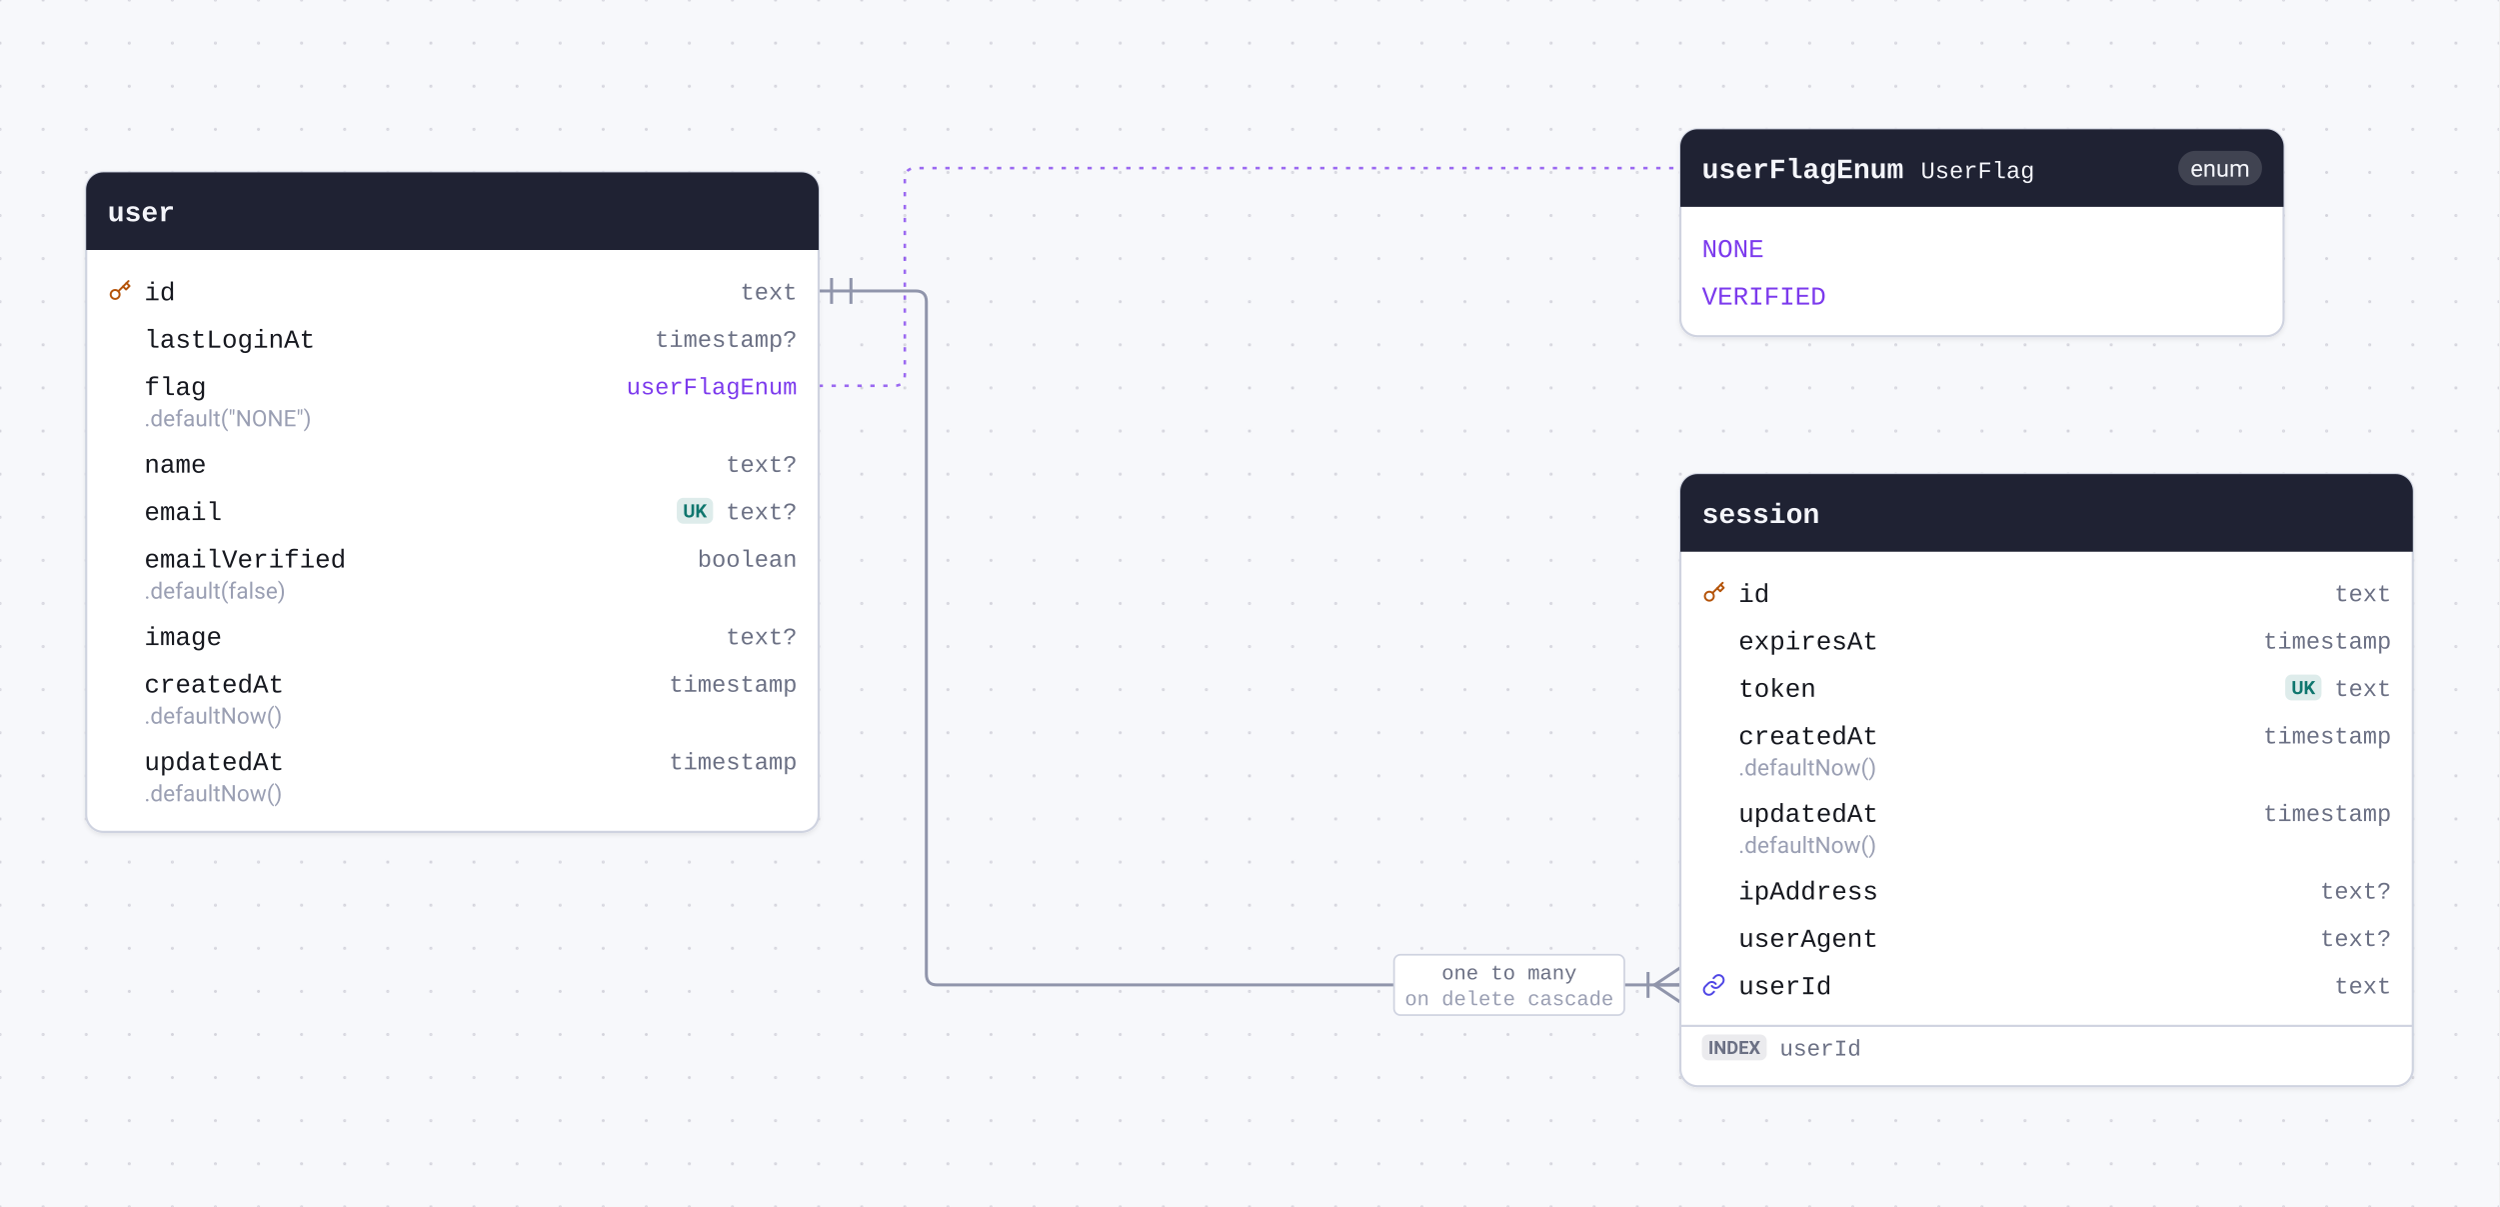
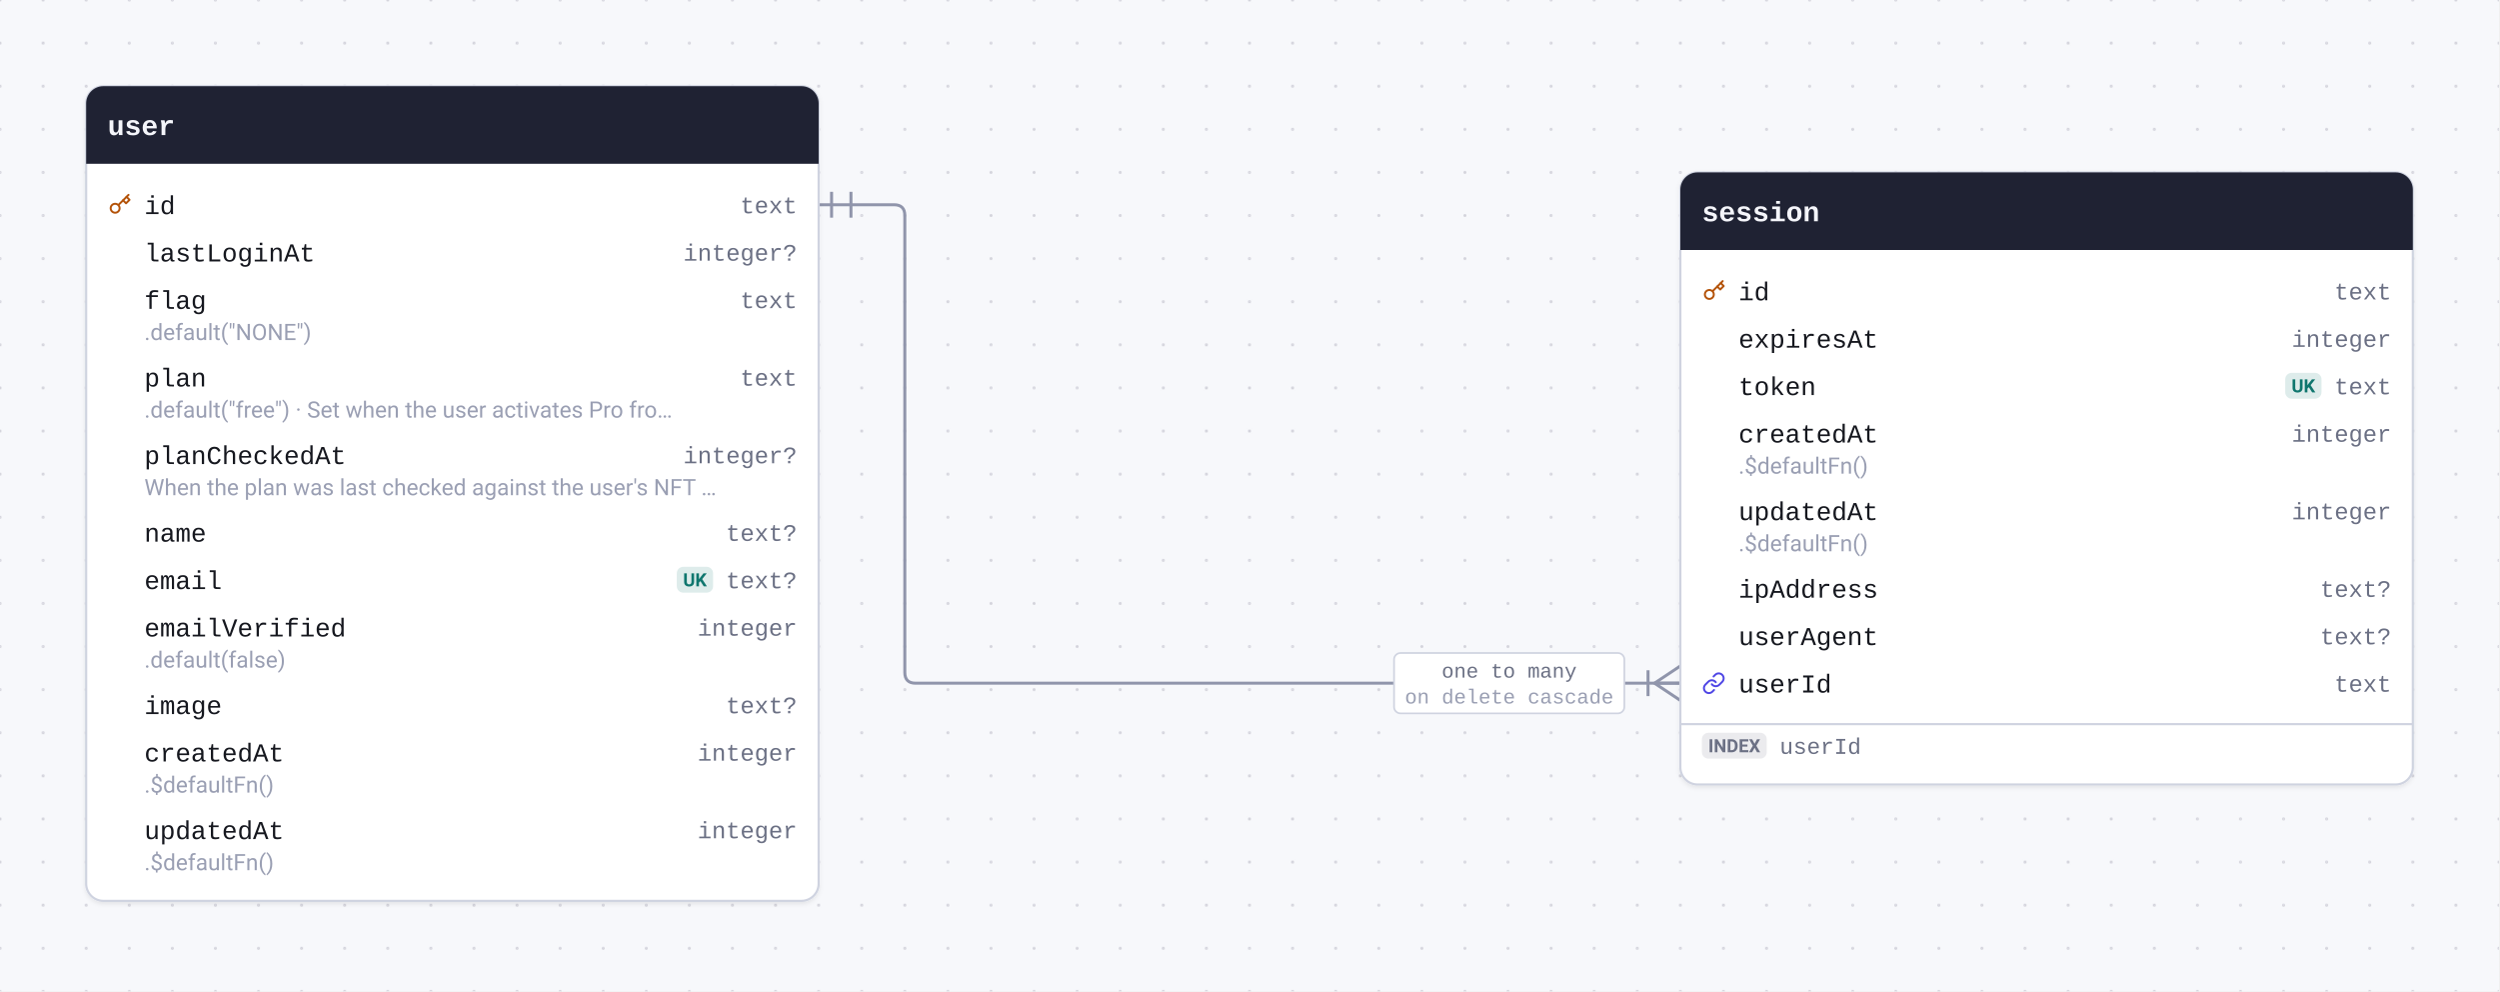
- <svg xmlns="http://www.w3.org/2000/svg" width="1160" height="560" viewBox="0 -20 1160 560">
+ <svg xmlns="http://www.w3.org/2000/svg" width="1160" height="460" viewBox="0 0 1160 460">
  <defs>
    <pattern id="dots" x="-0.7" y="-0.7" width="20" height="20" patternUnits="userSpaceOnUse">
      <circle cx="0.7" cy="0.7" r="0.7" fill="#d4d4dc" />
    </pattern>
    <filter id="node-shadow" x="-5%" y="-5%" width="110%" height="115%">
      <feDropShadow dx="0" dy="1" stdDeviation="1" flood-color="#000000" flood-opacity="0.08" />
    </filter>
  </defs>
-   <rect x="0" y="-20" width="1160" height="560" fill="#f7f8fb" />
-   <rect x="0" y="-20" width="1160" height="560" fill="url(#dots)" />
-   <g class="enum-edge">
-     <path d="M380 159L400 159L 415,159Q 420,159 420,154L 420,63Q 420,58 425,58L760 58L780 58" fill="none" stroke="#7c3aed" stroke-width="1.2" stroke-dasharray="2 4" opacity="0.75" />
-   </g>
+   <rect x="0" y="0" width="1160" height="460" fill="#f7f8fb" />
+   <rect x="0" y="0" width="1160" height="460" fill="url(#dots)" />
  <g class="relation-edge">
-     <path d="M380 115L400 115L 425,115Q 430,115 430,120L 430,432Q 430,437 435,437L760 437L780 437" fill="none" stroke="#9095ab" stroke-width="1.4" />
-     <g transform="translate(380 115) scale(-1 1)" fill="none" stroke="#9095ab" stroke-width="1.4">
+     <path d="M380 95L400 95L 415,95Q 420,95 420,100L 420,312Q 420,317 425,317L760 317L780 317" fill="none" stroke="#9095ab" stroke-width="1.4" />
+     <g transform="translate(380 95) scale(-1 1)" fill="none" stroke="#9095ab" stroke-width="1.4">
      <path d="M-6 -6 L-6 6" />
      <path d="M-15 -6 L-15 6" />
    </g>
-     <g transform="translate(780 437)" fill="none" stroke="#9095ab" stroke-width="1.4">
+     <g transform="translate(780 317)" fill="none" stroke="#9095ab" stroke-width="1.4">
      <path d="M0 -8 L-12 0 L0 8 M-12 0 L0 0" />
      <path d="M-15 -6 L-15 6" />
    </g>
  </g>
  <g class="model-node">
    <clipPath id="node-clip-0">
-       <rect x="40" y="60" width="340" height="306" rx="8" />
+       <rect x="40" y="40" width="340" height="378" rx="8" />
    </clipPath>
-     <rect x="40" y="60" width="340" height="306" rx="8" fill="#ffffff" stroke="#cfd3e0" filter="url(#node-shadow)" />
-     <rect x="40" y="60" width="340" height="36" fill="#1f2233" clip-path="url(#node-clip-0)" />
-     <text x="50" y="82.68" font-family="ui-monospace, SF Mono, Menlo, Consolas, Liberation Mono, DejaVu Sans Mono, monospace" font-size="13" font-weight="700" fill="#f4f5fa">user</text>
-     <g transform="translate(50 109.5) scale(0.46)" fill="none" stroke="#b45309" stroke-width="2" stroke-linecap="round" stroke-linejoin="round">
+     <rect x="40" y="40" width="340" height="378" rx="8" fill="#ffffff" stroke="#cfd3e0" filter="url(#node-shadow)" />
+     <rect x="40" y="40" width="340" height="36" fill="#1f2233" clip-path="url(#node-clip-0)" />
+     <text x="50" y="62.68" font-family="ui-monospace, SF Mono, Menlo, Consolas, Liberation Mono, DejaVu Sans Mono, monospace" font-size="13" font-weight="700" fill="#f4f5fa">user</text>
+     <g transform="translate(50 89.5) scale(0.46)" fill="none" stroke="#b45309" stroke-width="2" stroke-linecap="round" stroke-linejoin="round">
      <circle cx="7.5" cy="15.5" r="4.5" />
      <path d="m21 2-9.6 9.6" />
      <path d="m15.5 7.5 3 3L22 7l-3-3" />
    </g>
-     <text x="67" y="119.32" font-family="ui-monospace, SF Mono, Menlo, Consolas, Liberation Mono, DejaVu Sans Mono, monospace" font-size="12" fill="#16181f">id</text>
-     <text x="370" y="118.96" font-family="ui-monospace, SF Mono, Menlo, Consolas, Liberation Mono, DejaVu Sans Mono, monospace" font-size="11" text-anchor="end" fill="#6b7084">text</text>
-     <text x="67" y="141.32" font-family="ui-monospace, SF Mono, Menlo, Consolas, Liberation Mono, DejaVu Sans Mono, monospace" font-size="12" fill="#16181f">lastLoginAt</text>
-     <text x="370" y="140.96" font-family="ui-monospace, SF Mono, Menlo, Consolas, Liberation Mono, DejaVu Sans Mono, monospace" font-size="11" text-anchor="end" fill="#6b7084">timestamp?</text>
-     <text x="67" y="163.32" font-family="ui-monospace, SF Mono, Menlo, Consolas, Liberation Mono, DejaVu Sans Mono, monospace" font-size="12" fill="#16181f">flag</text>
-     <text x="370" y="162.96" font-family="ui-monospace, SF Mono, Menlo, Consolas, Liberation Mono, DejaVu Sans Mono, monospace" font-size="11" text-anchor="end" fill="#7c3aed">userFlagEnum</text>
-     <text x="67" y="177.78" font-family="ui-sans-serif, -apple-system, Segoe UI, Roboto, Helvetica Neue, Arial, DejaVu Sans, sans-serif" font-size="10.5" fill="#9a9fb3">.default("NONE")</text>
-     <text x="67" y="199.32" font-family="ui-monospace, SF Mono, Menlo, Consolas, Liberation Mono, DejaVu Sans Mono, monospace" font-size="12" fill="#16181f">name</text>
-     <text x="370" y="198.96" font-family="ui-monospace, SF Mono, Menlo, Consolas, Liberation Mono, DejaVu Sans Mono, monospace" font-size="11" text-anchor="end" fill="#6b7084">text?</text>
-     <rect x="314.16" y="211" width="16.84" height="12" rx="3" fill="#0f766e" fill-opacity="0.14" />
-     <text x="322.58" y="220.06" font-family="ui-sans-serif, -apple-system, Segoe UI, Roboto, Helvetica Neue, Arial, DejaVu Sans, sans-serif" font-size="8.5" font-weight="600" text-anchor="middle" fill="#0f766e">UK</text>
-     <text x="67" y="221.32" font-family="ui-monospace, SF Mono, Menlo, Consolas, Liberation Mono, DejaVu Sans Mono, monospace" font-size="12" fill="#16181f">email</text>
-     <text x="370" y="220.96" font-family="ui-monospace, SF Mono, Menlo, Consolas, Liberation Mono, DejaVu Sans Mono, monospace" font-size="11" text-anchor="end" fill="#6b7084">text?</text>
-     <text x="67" y="243.32" font-family="ui-monospace, SF Mono, Menlo, Consolas, Liberation Mono, DejaVu Sans Mono, monospace" font-size="12" fill="#16181f">emailVerified</text>
-     <text x="370" y="242.96" font-family="ui-monospace, SF Mono, Menlo, Consolas, Liberation Mono, DejaVu Sans Mono, monospace" font-size="11" text-anchor="end" fill="#6b7084">boolean</text>
-     <text x="67" y="257.78" font-family="ui-sans-serif, -apple-system, Segoe UI, Roboto, Helvetica Neue, Arial, DejaVu Sans, sans-serif" font-size="10.5" fill="#9a9fb3">.default(false)</text>
-     <text x="67" y="279.32" font-family="ui-monospace, SF Mono, Menlo, Consolas, Liberation Mono, DejaVu Sans Mono, monospace" font-size="12" fill="#16181f">image</text>
-     <text x="370" y="278.96" font-family="ui-monospace, SF Mono, Menlo, Consolas, Liberation Mono, DejaVu Sans Mono, monospace" font-size="11" text-anchor="end" fill="#6b7084">text?</text>
-     <text x="67" y="301.32" font-family="ui-monospace, SF Mono, Menlo, Consolas, Liberation Mono, DejaVu Sans Mono, monospace" font-size="12" fill="#16181f">createdAt</text>
-     <text x="370" y="300.96" font-family="ui-monospace, SF Mono, Menlo, Consolas, Liberation Mono, DejaVu Sans Mono, monospace" font-size="11" text-anchor="end" fill="#6b7084">timestamp</text>
-     <text x="67" y="315.78" font-family="ui-sans-serif, -apple-system, Segoe UI, Roboto, Helvetica Neue, Arial, DejaVu Sans, sans-serif" font-size="10.5" fill="#9a9fb3">.defaultNow()</text>
-     <text x="67" y="337.32" font-family="ui-monospace, SF Mono, Menlo, Consolas, Liberation Mono, DejaVu Sans Mono, monospace" font-size="12" fill="#16181f">updatedAt</text>
-     <text x="370" y="336.96" font-family="ui-monospace, SF Mono, Menlo, Consolas, Liberation Mono, DejaVu Sans Mono, monospace" font-size="11" text-anchor="end" fill="#6b7084">timestamp</text>
-     <text x="67" y="351.78" font-family="ui-sans-serif, -apple-system, Segoe UI, Roboto, Helvetica Neue, Arial, DejaVu Sans, sans-serif" font-size="10.5" fill="#9a9fb3">.defaultNow()</text>
+     <text x="67" y="99.32" font-family="ui-monospace, SF Mono, Menlo, Consolas, Liberation Mono, DejaVu Sans Mono, monospace" font-size="12" fill="#16181f">id</text>
+     <text x="370" y="98.96" font-family="ui-monospace, SF Mono, Menlo, Consolas, Liberation Mono, DejaVu Sans Mono, monospace" font-size="11" text-anchor="end" fill="#6b7084">text</text>
+     <text x="67" y="121.32" font-family="ui-monospace, SF Mono, Menlo, Consolas, Liberation Mono, DejaVu Sans Mono, monospace" font-size="12" fill="#16181f">lastLoginAt</text>
+     <text x="370" y="120.96" font-family="ui-monospace, SF Mono, Menlo, Consolas, Liberation Mono, DejaVu Sans Mono, monospace" font-size="11" text-anchor="end" fill="#6b7084">integer?</text>
+     <text x="67" y="143.32" font-family="ui-monospace, SF Mono, Menlo, Consolas, Liberation Mono, DejaVu Sans Mono, monospace" font-size="12" fill="#16181f">flag</text>
+     <text x="370" y="142.96" font-family="ui-monospace, SF Mono, Menlo, Consolas, Liberation Mono, DejaVu Sans Mono, monospace" font-size="11" text-anchor="end" fill="#6b7084">text</text>
+     <text x="67" y="157.78" font-family="ui-sans-serif, -apple-system, Segoe UI, Roboto, Helvetica Neue, Arial, DejaVu Sans, sans-serif" font-size="10.5" fill="#9a9fb3">.default("NONE")</text>
+     <text x="67" y="179.32" font-family="ui-monospace, SF Mono, Menlo, Consolas, Liberation Mono, DejaVu Sans Mono, monospace" font-size="12" fill="#16181f">plan</text>
+     <text x="370" y="178.96" font-family="ui-monospace, SF Mono, Menlo, Consolas, Liberation Mono, DejaVu Sans Mono, monospace" font-size="11" text-anchor="end" fill="#6b7084">text</text>
+     <text x="67" y="193.78" font-family="ui-sans-serif, -apple-system, Segoe UI, Roboto, Helvetica Neue, Arial, DejaVu Sans, sans-serif" font-size="10.5" fill="#9a9fb3">.default("free") · Set when the user activates Pro fro…</text>
+     <text x="67" y="215.32" font-family="ui-monospace, SF Mono, Menlo, Consolas, Liberation Mono, DejaVu Sans Mono, monospace" font-size="12" fill="#16181f">planCheckedAt</text>
+     <text x="370" y="214.96" font-family="ui-monospace, SF Mono, Menlo, Consolas, Liberation Mono, DejaVu Sans Mono, monospace" font-size="11" text-anchor="end" fill="#6b7084">integer?</text>
+     <text x="67" y="229.78" font-family="ui-sans-serif, -apple-system, Segoe UI, Roboto, Helvetica Neue, Arial, DejaVu Sans, sans-serif" font-size="10.5" fill="#9a9fb3">When the plan was last checked against the user's NFT …</text>
+     <text x="67" y="251.32" font-family="ui-monospace, SF Mono, Menlo, Consolas, Liberation Mono, DejaVu Sans Mono, monospace" font-size="12" fill="#16181f">name</text>
+     <text x="370" y="250.96" font-family="ui-monospace, SF Mono, Menlo, Consolas, Liberation Mono, DejaVu Sans Mono, monospace" font-size="11" text-anchor="end" fill="#6b7084">text?</text>
+     <rect x="314.16" y="263" width="16.84" height="12" rx="3" fill="#0f766e" fill-opacity="0.14" />
+     <text x="322.58" y="272.06" font-family="ui-sans-serif, -apple-system, Segoe UI, Roboto, Helvetica Neue, Arial, DejaVu Sans, sans-serif" font-size="8.5" font-weight="600" text-anchor="middle" fill="#0f766e">UK</text>
+     <text x="67" y="273.32" font-family="ui-monospace, SF Mono, Menlo, Consolas, Liberation Mono, DejaVu Sans Mono, monospace" font-size="12" fill="#16181f">email</text>
+     <text x="370" y="272.96" font-family="ui-monospace, SF Mono, Menlo, Consolas, Liberation Mono, DejaVu Sans Mono, monospace" font-size="11" text-anchor="end" fill="#6b7084">text?</text>
+     <text x="67" y="295.32" font-family="ui-monospace, SF Mono, Menlo, Consolas, Liberation Mono, DejaVu Sans Mono, monospace" font-size="12" fill="#16181f">emailVerified</text>
+     <text x="370" y="294.96" font-family="ui-monospace, SF Mono, Menlo, Consolas, Liberation Mono, DejaVu Sans Mono, monospace" font-size="11" text-anchor="end" fill="#6b7084">integer</text>
+     <text x="67" y="309.78" font-family="ui-sans-serif, -apple-system, Segoe UI, Roboto, Helvetica Neue, Arial, DejaVu Sans, sans-serif" font-size="10.5" fill="#9a9fb3">.default(false)</text>
+     <text x="67" y="331.32" font-family="ui-monospace, SF Mono, Menlo, Consolas, Liberation Mono, DejaVu Sans Mono, monospace" font-size="12" fill="#16181f">image</text>
+     <text x="370" y="330.96" font-family="ui-monospace, SF Mono, Menlo, Consolas, Liberation Mono, DejaVu Sans Mono, monospace" font-size="11" text-anchor="end" fill="#6b7084">text?</text>
+     <text x="67" y="353.32" font-family="ui-monospace, SF Mono, Menlo, Consolas, Liberation Mono, DejaVu Sans Mono, monospace" font-size="12" fill="#16181f">createdAt</text>
+     <text x="370" y="352.96" font-family="ui-monospace, SF Mono, Menlo, Consolas, Liberation Mono, DejaVu Sans Mono, monospace" font-size="11" text-anchor="end" fill="#6b7084">integer</text>
+     <text x="67" y="367.78" font-family="ui-sans-serif, -apple-system, Segoe UI, Roboto, Helvetica Neue, Arial, DejaVu Sans, sans-serif" font-size="10.5" fill="#9a9fb3">.$defaultFn()</text>
+     <text x="67" y="389.32" font-family="ui-monospace, SF Mono, Menlo, Consolas, Liberation Mono, DejaVu Sans Mono, monospace" font-size="12" fill="#16181f">updatedAt</text>
+     <text x="370" y="388.96" font-family="ui-monospace, SF Mono, Menlo, Consolas, Liberation Mono, DejaVu Sans Mono, monospace" font-size="11" text-anchor="end" fill="#6b7084">integer</text>
+     <text x="67" y="403.78" font-family="ui-sans-serif, -apple-system, Segoe UI, Roboto, Helvetica Neue, Arial, DejaVu Sans, sans-serif" font-size="10.5" fill="#9a9fb3">.$defaultFn()</text>
  </g>
  <g class="model-node">
    <clipPath id="node-clip-1">
-       <rect x="780" y="200" width="340" height="284" rx="8" />
+       <rect x="780" y="80" width="340" height="284" rx="8" />
    </clipPath>
-     <rect x="780" y="200" width="340" height="284" rx="8" fill="#ffffff" stroke="#cfd3e0" filter="url(#node-shadow)" />
-     <rect x="780" y="200" width="340" height="36" fill="#1f2233" clip-path="url(#node-clip-1)" />
-     <text x="790" y="222.68" font-family="ui-monospace, SF Mono, Menlo, Consolas, Liberation Mono, DejaVu Sans Mono, monospace" font-size="13" font-weight="700" fill="#f4f5fa">session</text>
-     <g transform="translate(790 249.5) scale(0.46)" fill="none" stroke="#b45309" stroke-width="2" stroke-linecap="round" stroke-linejoin="round">
+     <rect x="780" y="80" width="340" height="284" rx="8" fill="#ffffff" stroke="#cfd3e0" filter="url(#node-shadow)" />
+     <rect x="780" y="80" width="340" height="36" fill="#1f2233" clip-path="url(#node-clip-1)" />
+     <text x="790" y="102.68" font-family="ui-monospace, SF Mono, Menlo, Consolas, Liberation Mono, DejaVu Sans Mono, monospace" font-size="13" font-weight="700" fill="#f4f5fa">session</text>
+     <g transform="translate(790 129.5) scale(0.46)" fill="none" stroke="#b45309" stroke-width="2" stroke-linecap="round" stroke-linejoin="round">
      <circle cx="7.5" cy="15.5" r="4.5" />
      <path d="m21 2-9.6 9.6" />
      <path d="m15.5 7.5 3 3L22 7l-3-3" />
    </g>
-     <text x="807" y="259.32" font-family="ui-monospace, SF Mono, Menlo, Consolas, Liberation Mono, DejaVu Sans Mono, monospace" font-size="12" fill="#16181f">id</text>
-     <text x="1110" y="258.96" font-family="ui-monospace, SF Mono, Menlo, Consolas, Liberation Mono, DejaVu Sans Mono, monospace" font-size="11" text-anchor="end" fill="#6b7084">text</text>
-     <text x="807" y="281.32" font-family="ui-monospace, SF Mono, Menlo, Consolas, Liberation Mono, DejaVu Sans Mono, monospace" font-size="12" fill="#16181f">expiresAt</text>
-     <text x="1110" y="280.96" font-family="ui-monospace, SF Mono, Menlo, Consolas, Liberation Mono, DejaVu Sans Mono, monospace" font-size="11" text-anchor="end" fill="#6b7084">timestamp</text>
-     <rect x="1060.76" y="293" width="16.84" height="12" rx="3" fill="#0f766e" fill-opacity="0.14" />
-     <text x="1069.18" y="302.06" font-family="ui-sans-serif, -apple-system, Segoe UI, Roboto, Helvetica Neue, Arial, DejaVu Sans, sans-serif" font-size="8.5" font-weight="600" text-anchor="middle" fill="#0f766e">UK</text>
-     <text x="807" y="303.32" font-family="ui-monospace, SF Mono, Menlo, Consolas, Liberation Mono, DejaVu Sans Mono, monospace" font-size="12" fill="#16181f">token</text>
-     <text x="1110" y="302.96" font-family="ui-monospace, SF Mono, Menlo, Consolas, Liberation Mono, DejaVu Sans Mono, monospace" font-size="11" text-anchor="end" fill="#6b7084">text</text>
-     <text x="807" y="325.32" font-family="ui-monospace, SF Mono, Menlo, Consolas, Liberation Mono, DejaVu Sans Mono, monospace" font-size="12" fill="#16181f">createdAt</text>
-     <text x="1110" y="324.96" font-family="ui-monospace, SF Mono, Menlo, Consolas, Liberation Mono, DejaVu Sans Mono, monospace" font-size="11" text-anchor="end" fill="#6b7084">timestamp</text>
-     <text x="807" y="339.78" font-family="ui-sans-serif, -apple-system, Segoe UI, Roboto, Helvetica Neue, Arial, DejaVu Sans, sans-serif" font-size="10.5" fill="#9a9fb3">.defaultNow()</text>
-     <text x="807" y="361.32" font-family="ui-monospace, SF Mono, Menlo, Consolas, Liberation Mono, DejaVu Sans Mono, monospace" font-size="12" fill="#16181f">updatedAt</text>
-     <text x="1110" y="360.96" font-family="ui-monospace, SF Mono, Menlo, Consolas, Liberation Mono, DejaVu Sans Mono, monospace" font-size="11" text-anchor="end" fill="#6b7084">timestamp</text>
-     <text x="807" y="375.78" font-family="ui-sans-serif, -apple-system, Segoe UI, Roboto, Helvetica Neue, Arial, DejaVu Sans, sans-serif" font-size="10.5" fill="#9a9fb3">.defaultNow()</text>
-     <text x="807" y="397.32" font-family="ui-monospace, SF Mono, Menlo, Consolas, Liberation Mono, DejaVu Sans Mono, monospace" font-size="12" fill="#16181f">ipAddress</text>
-     <text x="1110" y="396.96" font-family="ui-monospace, SF Mono, Menlo, Consolas, Liberation Mono, DejaVu Sans Mono, monospace" font-size="11" text-anchor="end" fill="#6b7084">text?</text>
-     <text x="807" y="419.32" font-family="ui-monospace, SF Mono, Menlo, Consolas, Liberation Mono, DejaVu Sans Mono, monospace" font-size="12" fill="#16181f">userAgent</text>
-     <text x="1110" y="418.96" font-family="ui-monospace, SF Mono, Menlo, Consolas, Liberation Mono, DejaVu Sans Mono, monospace" font-size="11" text-anchor="end" fill="#6b7084">text?</text>
-     <g transform="translate(790 431.5) scale(0.46)" fill="none" stroke="#4f46e5" stroke-width="2" stroke-linecap="round" stroke-linejoin="round">
+     <text x="807" y="139.32" font-family="ui-monospace, SF Mono, Menlo, Consolas, Liberation Mono, DejaVu Sans Mono, monospace" font-size="12" fill="#16181f">id</text>
+     <text x="1110" y="138.96" font-family="ui-monospace, SF Mono, Menlo, Consolas, Liberation Mono, DejaVu Sans Mono, monospace" font-size="11" text-anchor="end" fill="#6b7084">text</text>
+     <text x="807" y="161.32" font-family="ui-monospace, SF Mono, Menlo, Consolas, Liberation Mono, DejaVu Sans Mono, monospace" font-size="12" fill="#16181f">expiresAt</text>
+     <text x="1110" y="160.96" font-family="ui-monospace, SF Mono, Menlo, Consolas, Liberation Mono, DejaVu Sans Mono, monospace" font-size="11" text-anchor="end" fill="#6b7084">integer</text>
+     <rect x="1060.76" y="173" width="16.84" height="12" rx="3" fill="#0f766e" fill-opacity="0.14" />
+     <text x="1069.18" y="182.06" font-family="ui-sans-serif, -apple-system, Segoe UI, Roboto, Helvetica Neue, Arial, DejaVu Sans, sans-serif" font-size="8.5" font-weight="600" text-anchor="middle" fill="#0f766e">UK</text>
+     <text x="807" y="183.32" font-family="ui-monospace, SF Mono, Menlo, Consolas, Liberation Mono, DejaVu Sans Mono, monospace" font-size="12" fill="#16181f">token</text>
+     <text x="1110" y="182.96" font-family="ui-monospace, SF Mono, Menlo, Consolas, Liberation Mono, DejaVu Sans Mono, monospace" font-size="11" text-anchor="end" fill="#6b7084">text</text>
+     <text x="807" y="205.32" font-family="ui-monospace, SF Mono, Menlo, Consolas, Liberation Mono, DejaVu Sans Mono, monospace" font-size="12" fill="#16181f">createdAt</text>
+     <text x="1110" y="204.96" font-family="ui-monospace, SF Mono, Menlo, Consolas, Liberation Mono, DejaVu Sans Mono, monospace" font-size="11" text-anchor="end" fill="#6b7084">integer</text>
+     <text x="807" y="219.78" font-family="ui-sans-serif, -apple-system, Segoe UI, Roboto, Helvetica Neue, Arial, DejaVu Sans, sans-serif" font-size="10.5" fill="#9a9fb3">.$defaultFn()</text>
+     <text x="807" y="241.32" font-family="ui-monospace, SF Mono, Menlo, Consolas, Liberation Mono, DejaVu Sans Mono, monospace" font-size="12" fill="#16181f">updatedAt</text>
+     <text x="1110" y="240.96" font-family="ui-monospace, SF Mono, Menlo, Consolas, Liberation Mono, DejaVu Sans Mono, monospace" font-size="11" text-anchor="end" fill="#6b7084">integer</text>
+     <text x="807" y="255.78" font-family="ui-sans-serif, -apple-system, Segoe UI, Roboto, Helvetica Neue, Arial, DejaVu Sans, sans-serif" font-size="10.5" fill="#9a9fb3">.$defaultFn()</text>
+     <text x="807" y="277.32" font-family="ui-monospace, SF Mono, Menlo, Consolas, Liberation Mono, DejaVu Sans Mono, monospace" font-size="12" fill="#16181f">ipAddress</text>
+     <text x="1110" y="276.96" font-family="ui-monospace, SF Mono, Menlo, Consolas, Liberation Mono, DejaVu Sans Mono, monospace" font-size="11" text-anchor="end" fill="#6b7084">text?</text>
+     <text x="807" y="299.32" font-family="ui-monospace, SF Mono, Menlo, Consolas, Liberation Mono, DejaVu Sans Mono, monospace" font-size="12" fill="#16181f">userAgent</text>
+     <text x="1110" y="298.96" font-family="ui-monospace, SF Mono, Menlo, Consolas, Liberation Mono, DejaVu Sans Mono, monospace" font-size="11" text-anchor="end" fill="#6b7084">text?</text>
+     <g transform="translate(790 311.5) scale(0.46)" fill="none" stroke="#4f46e5" stroke-width="2" stroke-linecap="round" stroke-linejoin="round">
      <path d="M10 13a5 5 0 0 0 7.54.54l3-3a5 5 0 0 0-7.07-7.07l-1.72 1.71" />
      <path d="M14 11a5 5 0 0 0-7.54-.54l-3 3a5 5 0 0 0 7.07 7.07l1.71-1.71" />
    </g>
-     <text x="807" y="441.32" font-family="ui-monospace, SF Mono, Menlo, Consolas, Liberation Mono, DejaVu Sans Mono, monospace" font-size="12" fill="#16181f">userId</text>
-     <text x="1110" y="440.96" font-family="ui-monospace, SF Mono, Menlo, Consolas, Liberation Mono, DejaVu Sans Mono, monospace" font-size="11" text-anchor="end" fill="#6b7084">text</text>
-     <path d="M780 456H1120" stroke="#cfd3e0" stroke-width="1" />
-     <rect x="790" y="460" width="30.1" height="12" rx="3" fill="#6b7084" fill-opacity="0.14" />
-     <text x="805.05" y="469.06" font-family="ui-sans-serif, -apple-system, Segoe UI, Roboto, Helvetica Neue, Arial, DejaVu Sans, sans-serif" font-size="8.5" font-weight="600" text-anchor="middle" fill="#6b7084">INDEX</text>
-     <text x="826.1" y="469.78" font-family="ui-monospace, SF Mono, Menlo, Consolas, Liberation Mono, DejaVu Sans Mono, monospace" font-size="10.5" fill="#6b7084">userId</text>
-   </g>
-   <g class="enum-node">
-     <clipPath id="enum-clip-0">
-       <rect x="780" y="40" width="280" height="96" rx="8" />
-     </clipPath>
-     <rect x="780" y="40" width="280" height="96" rx="8" fill="#ffffff" stroke="#cfd3e0" filter="url(#node-shadow)" />
-     <rect x="780" y="40" width="280" height="36" fill="#1f2233" clip-path="url(#enum-clip-0)" />
-     <text x="790" y="62.68" font-family="ui-monospace, SF Mono, Menlo, Consolas, Liberation Mono, DejaVu Sans Mono, monospace" font-size="13" font-weight="700" fill="#f4f5fa">userFlagEnum<tspan dx="8" font-size="11" font-weight="400" opacity="0.6">UserFlag</tspan>
-     </text>
-     <rect x="1011.12" y="50" width="38.88" height="16" rx="8" fill="#ffffff" opacity="0.15" />
-     <text x="1030.56" y="61.96" font-family="ui-sans-serif, -apple-system, Segoe UI, Roboto, Helvetica Neue, Arial, DejaVu Sans, sans-serif" font-size="11" text-anchor="middle" fill="#f4f5fa">enum</text>
-     <text x="790" y="99.32" font-family="ui-monospace, SF Mono, Menlo, Consolas, Liberation Mono, DejaVu Sans Mono, monospace" font-size="12" fill="#7c3aed">NONE</text>
-     <text x="790" y="121.32" font-family="ui-monospace, SF Mono, Menlo, Consolas, Liberation Mono, DejaVu Sans Mono, monospace" font-size="12" fill="#7c3aed">VERIFIED</text>
+     <text x="807" y="321.32" font-family="ui-monospace, SF Mono, Menlo, Consolas, Liberation Mono, DejaVu Sans Mono, monospace" font-size="12" fill="#16181f">userId</text>
+     <text x="1110" y="320.96" font-family="ui-monospace, SF Mono, Menlo, Consolas, Liberation Mono, DejaVu Sans Mono, monospace" font-size="11" text-anchor="end" fill="#6b7084">text</text>
+     <path d="M780 336H1120" stroke="#cfd3e0" stroke-width="1" />
+     <rect x="790" y="340" width="30.1" height="12" rx="3" fill="#6b7084" fill-opacity="0.14" />
+     <text x="805.05" y="349.06" font-family="ui-sans-serif, -apple-system, Segoe UI, Roboto, Helvetica Neue, Arial, DejaVu Sans, sans-serif" font-size="8.5" font-weight="600" text-anchor="middle" fill="#6b7084">INDEX</text>
+     <text x="826.1" y="349.78" font-family="ui-monospace, SF Mono, Menlo, Consolas, Liberation Mono, DejaVu Sans Mono, monospace" font-size="10.5" fill="#6b7084">userId</text>
  </g>
  <g class="relation-label">
-     <rect x="647.1" y="423" width="106.9" height="28" rx="3" fill="#ffffff" stroke="#cfd3e0" stroke-width="0.8" />
-     <text x="700.55" y="434.42" font-family="ui-monospace, SF Mono, Menlo, Consolas, Liberation Mono, DejaVu Sans Mono, monospace" font-size="9.5" text-anchor="middle" fill="#6b7084">one to many</text>
-     <text x="700.55" y="446.42" font-family="ui-monospace, SF Mono, Menlo, Consolas, Liberation Mono, DejaVu Sans Mono, monospace" font-size="9.5" text-anchor="middle" fill="#9a9fb3">on delete cascade</text>
+     <rect x="647.1" y="303" width="106.9" height="28" rx="3" fill="#ffffff" stroke="#cfd3e0" stroke-width="0.8" />
+     <text x="700.55" y="314.42" font-family="ui-monospace, SF Mono, Menlo, Consolas, Liberation Mono, DejaVu Sans Mono, monospace" font-size="9.5" text-anchor="middle" fill="#6b7084">one to many</text>
+     <text x="700.55" y="326.42" font-family="ui-monospace, SF Mono, Menlo, Consolas, Liberation Mono, DejaVu Sans Mono, monospace" font-size="9.5" text-anchor="middle" fill="#9a9fb3">on delete cascade</text>
  </g>
</svg>
